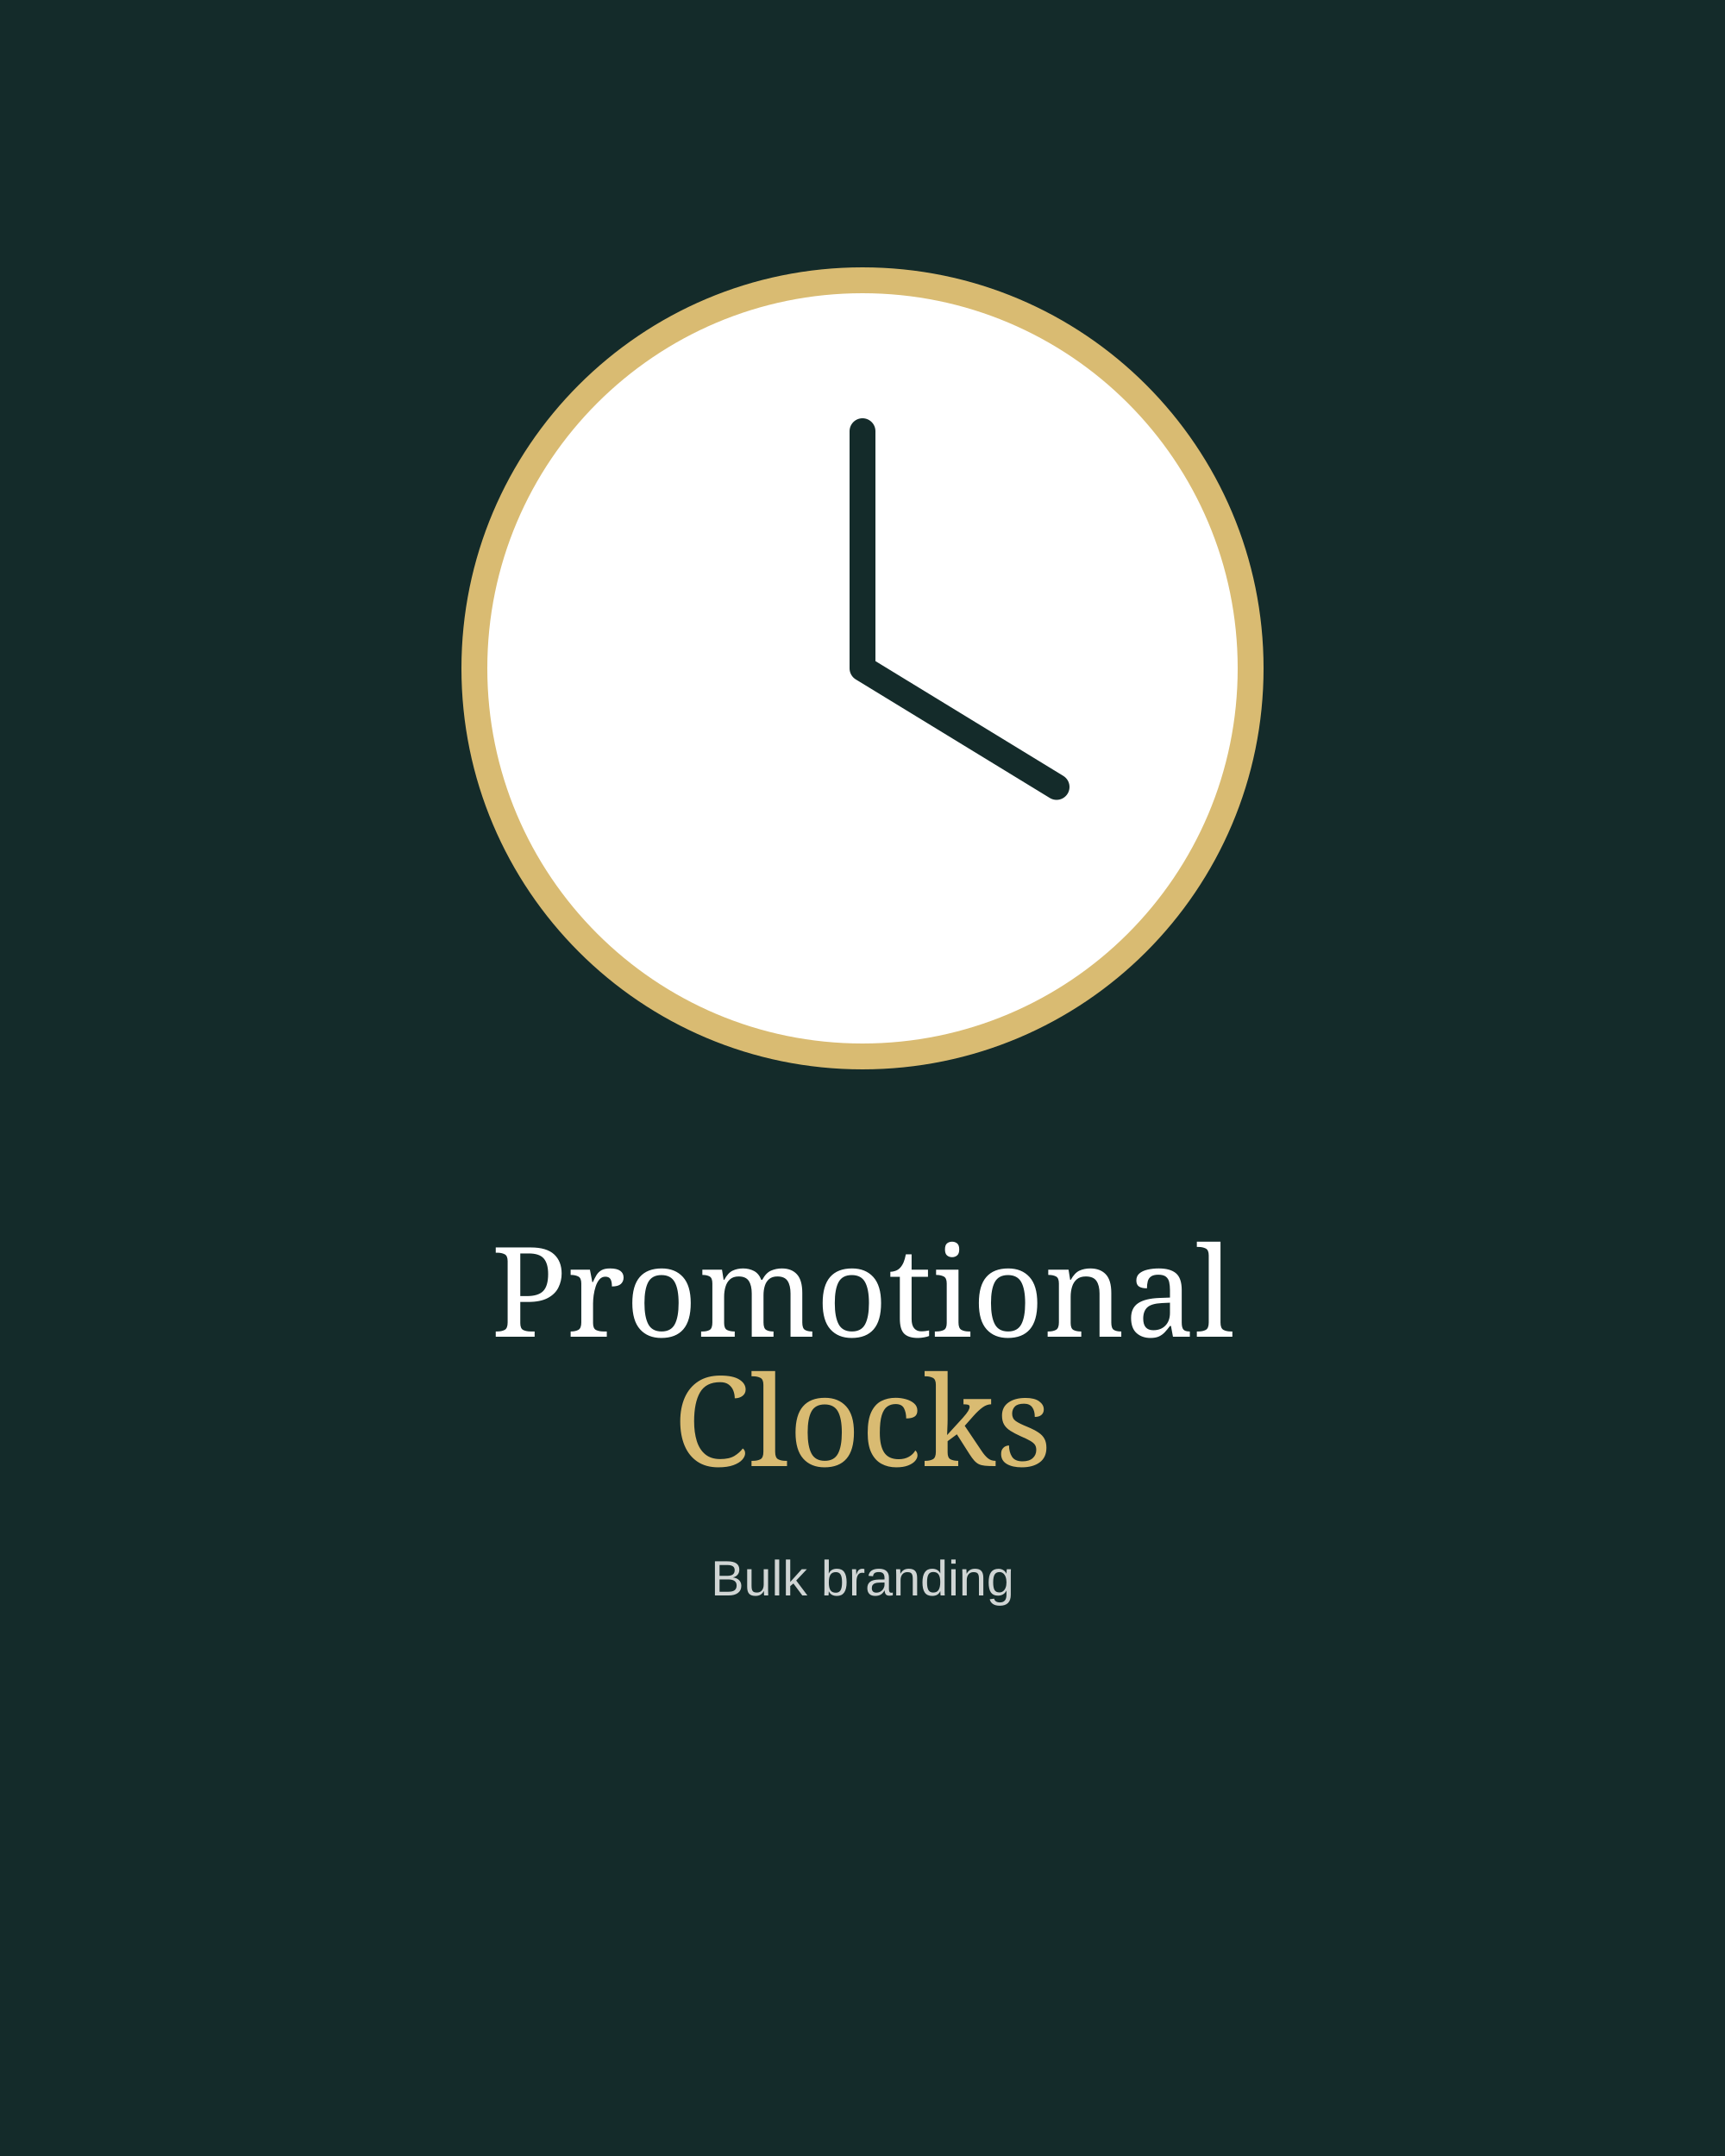
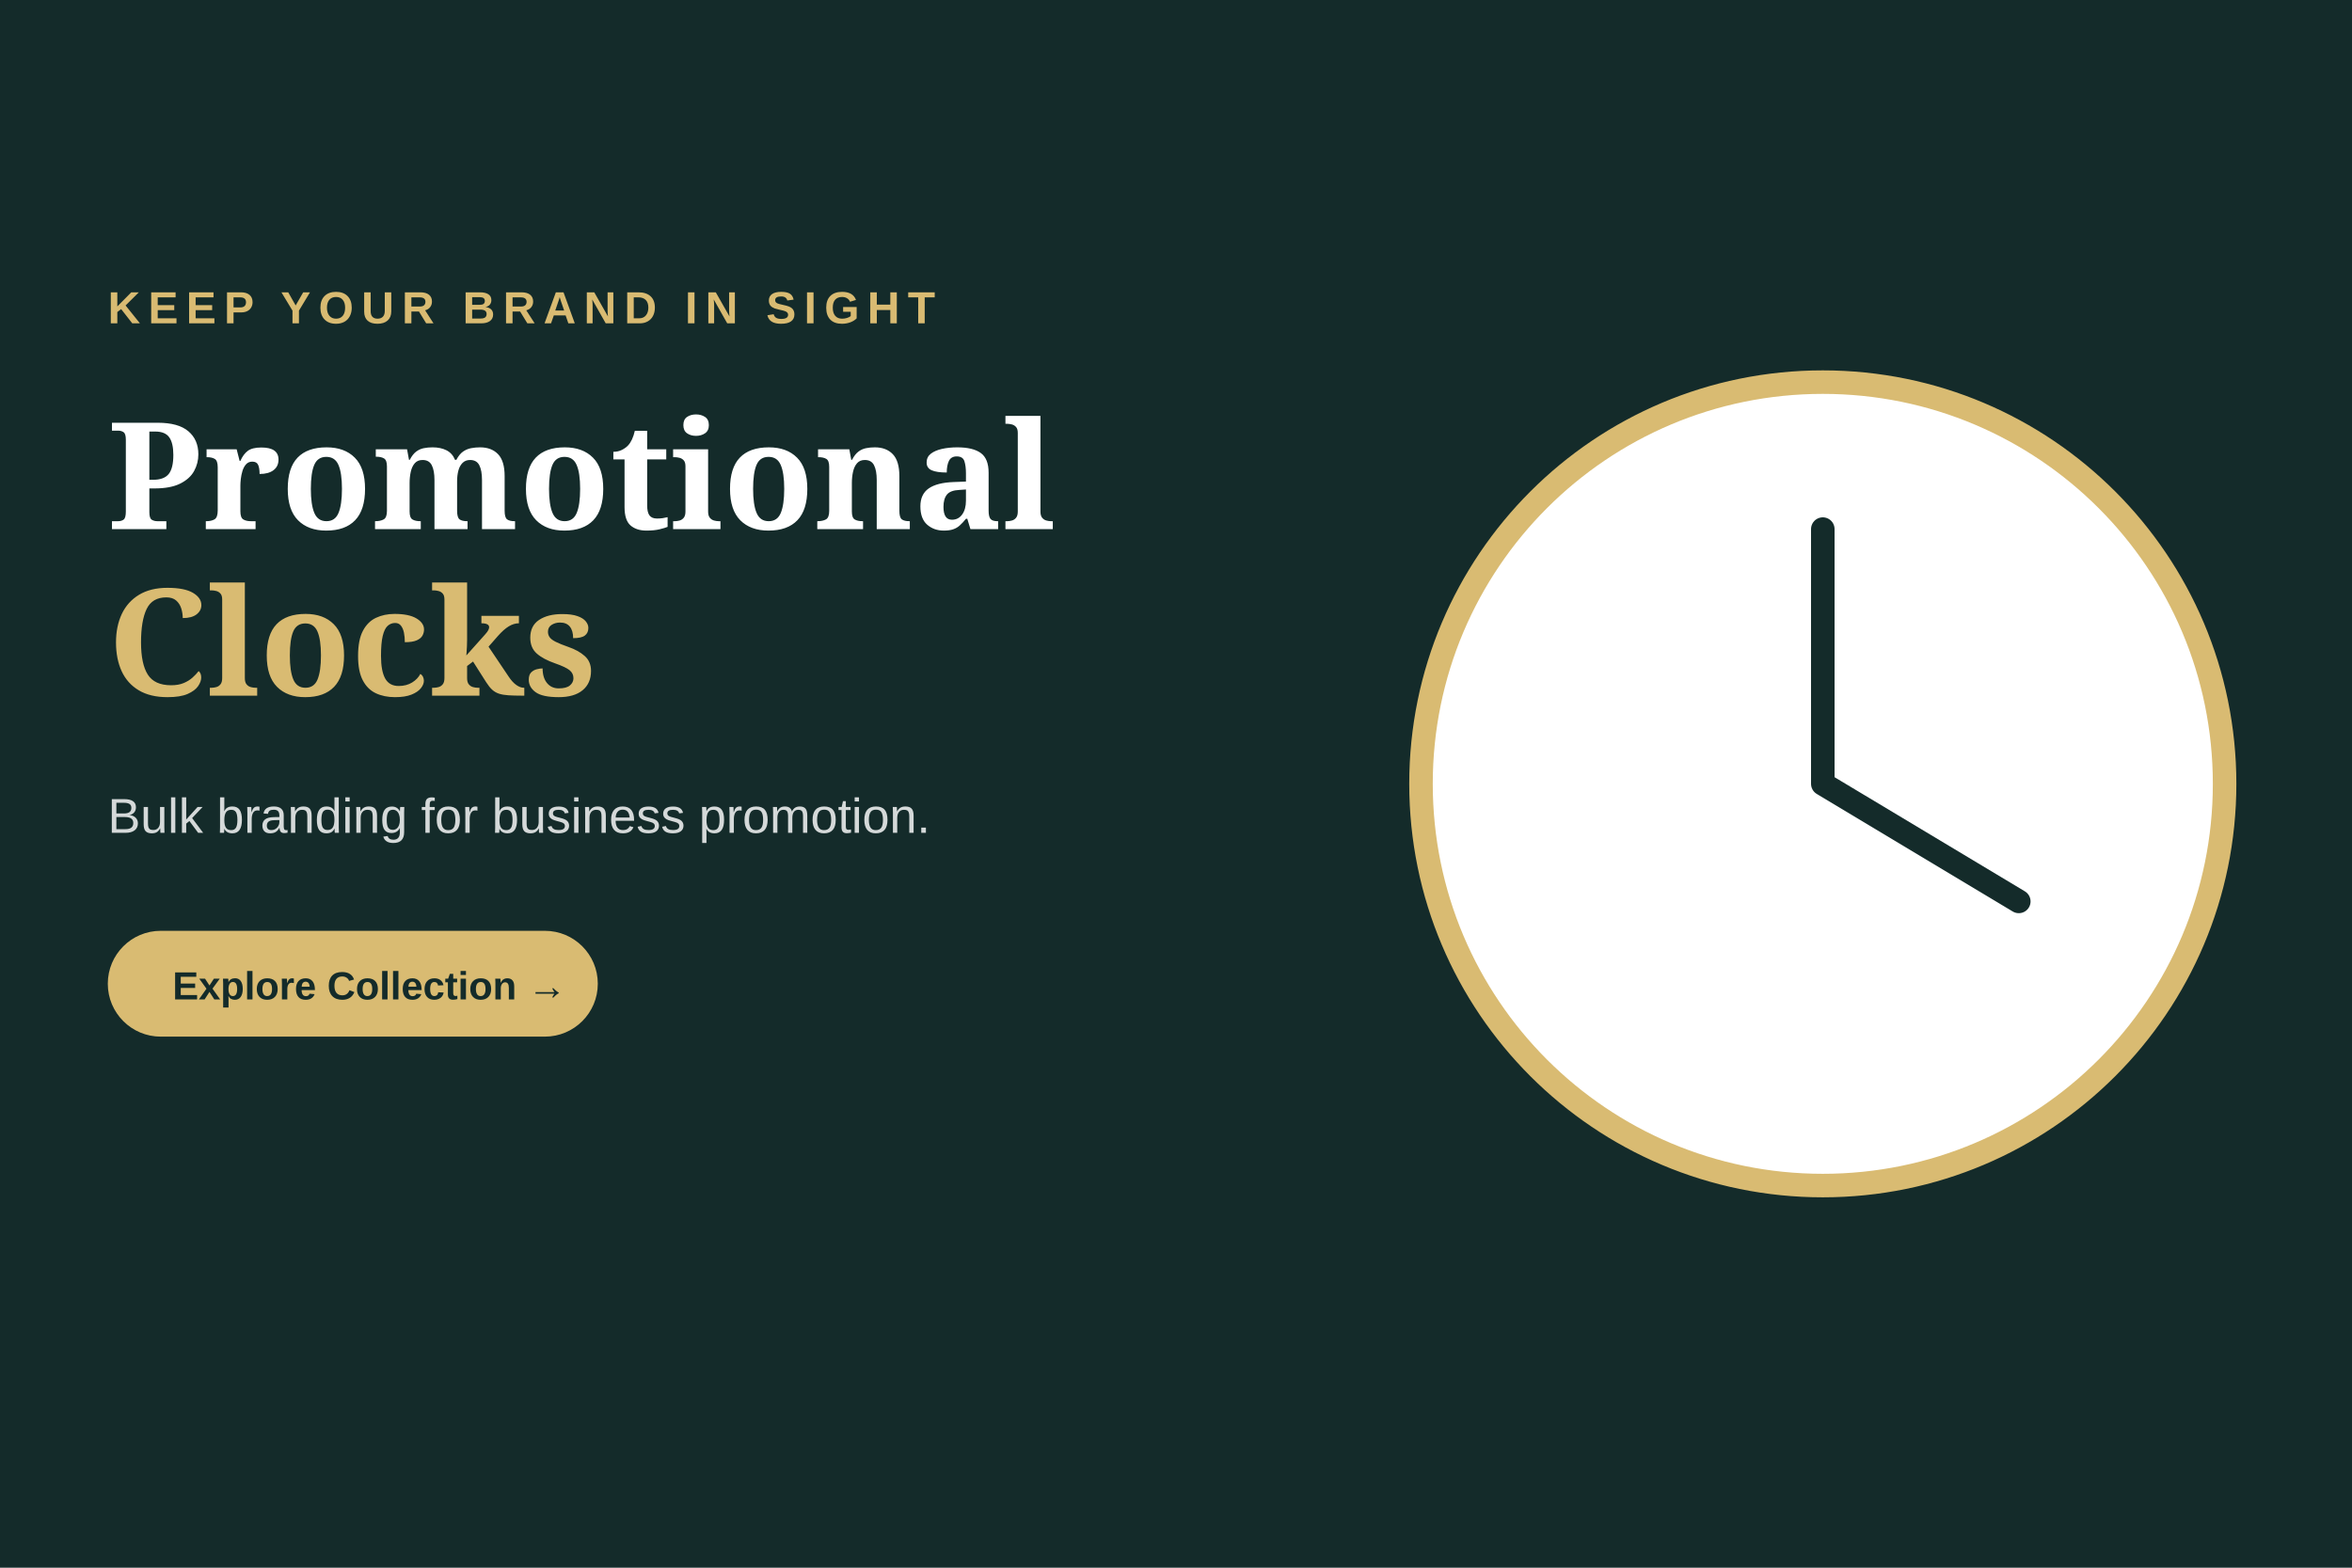
- <svg xmlns="http://www.w3.org/2000/svg" viewBox="0 0 800 1000">
-   <rect width="800" height="1000" fill="#142b2a" />
-   <circle cx="400" cy="310" r="180" fill="#fff" stroke="#d9bb72" stroke-width="12" />
-   <path d="M400 310V200M400 310l90 55" stroke="#142b2a" stroke-width="12" stroke-linecap="round" />
-   <text x="400" y="620" text-anchor="middle" fill="#fff" font-family="Georgia,serif" font-size="58">Promotional</text>
-   <text x="400" y="680" text-anchor="middle" fill="#d9bb72" font-family="Georgia,serif" font-size="58">Clocks</text>
-   <text x="400" y="740" text-anchor="middle" fill="#fff" opacity=".8" font-family="Arial,sans-serif" font-size="23">Bulk branding</text>
+ <svg xmlns="http://www.w3.org/2000/svg" viewBox="0 0 1200 800">
+   <rect width="1200" height="800" fill="#142b2a" />
+   <circle cx="930" cy="400" r="205" fill="#fff" stroke="#d9bb72" stroke-width="12" />
+   <path d="M930 400V270M930 400l100 60" stroke="#142b2a" stroke-width="12" stroke-linecap="round" />
+   <text x="55" y="165" fill="#d9bb72" font-family="Arial,sans-serif" font-size="23" font-weight="700" letter-spacing="4">KEEP YOUR BRAND IN SIGHT</text>
+   <text x="55" y="270" fill="#fff" font-family="Georgia,serif" font-size="76" font-weight="700">Promotional</text>
+   <text x="55" y="355" fill="#d9bb72" font-family="Georgia,serif" font-size="76" font-weight="700">Clocks</text>
+   <text x="55" y="425" fill="#fff" opacity=".82" font-family="Arial,sans-serif" font-size="25">Bulk branding for business promotion.</text>
+   <rect x="55" y="475" width="250" height="54" rx="27" fill="#d9bb72" />
+   <text x="88" y="510" fill="#142b2a" font-family="Arial,sans-serif" font-size="20" font-weight="700">Explore Collection →</text>
</svg>
